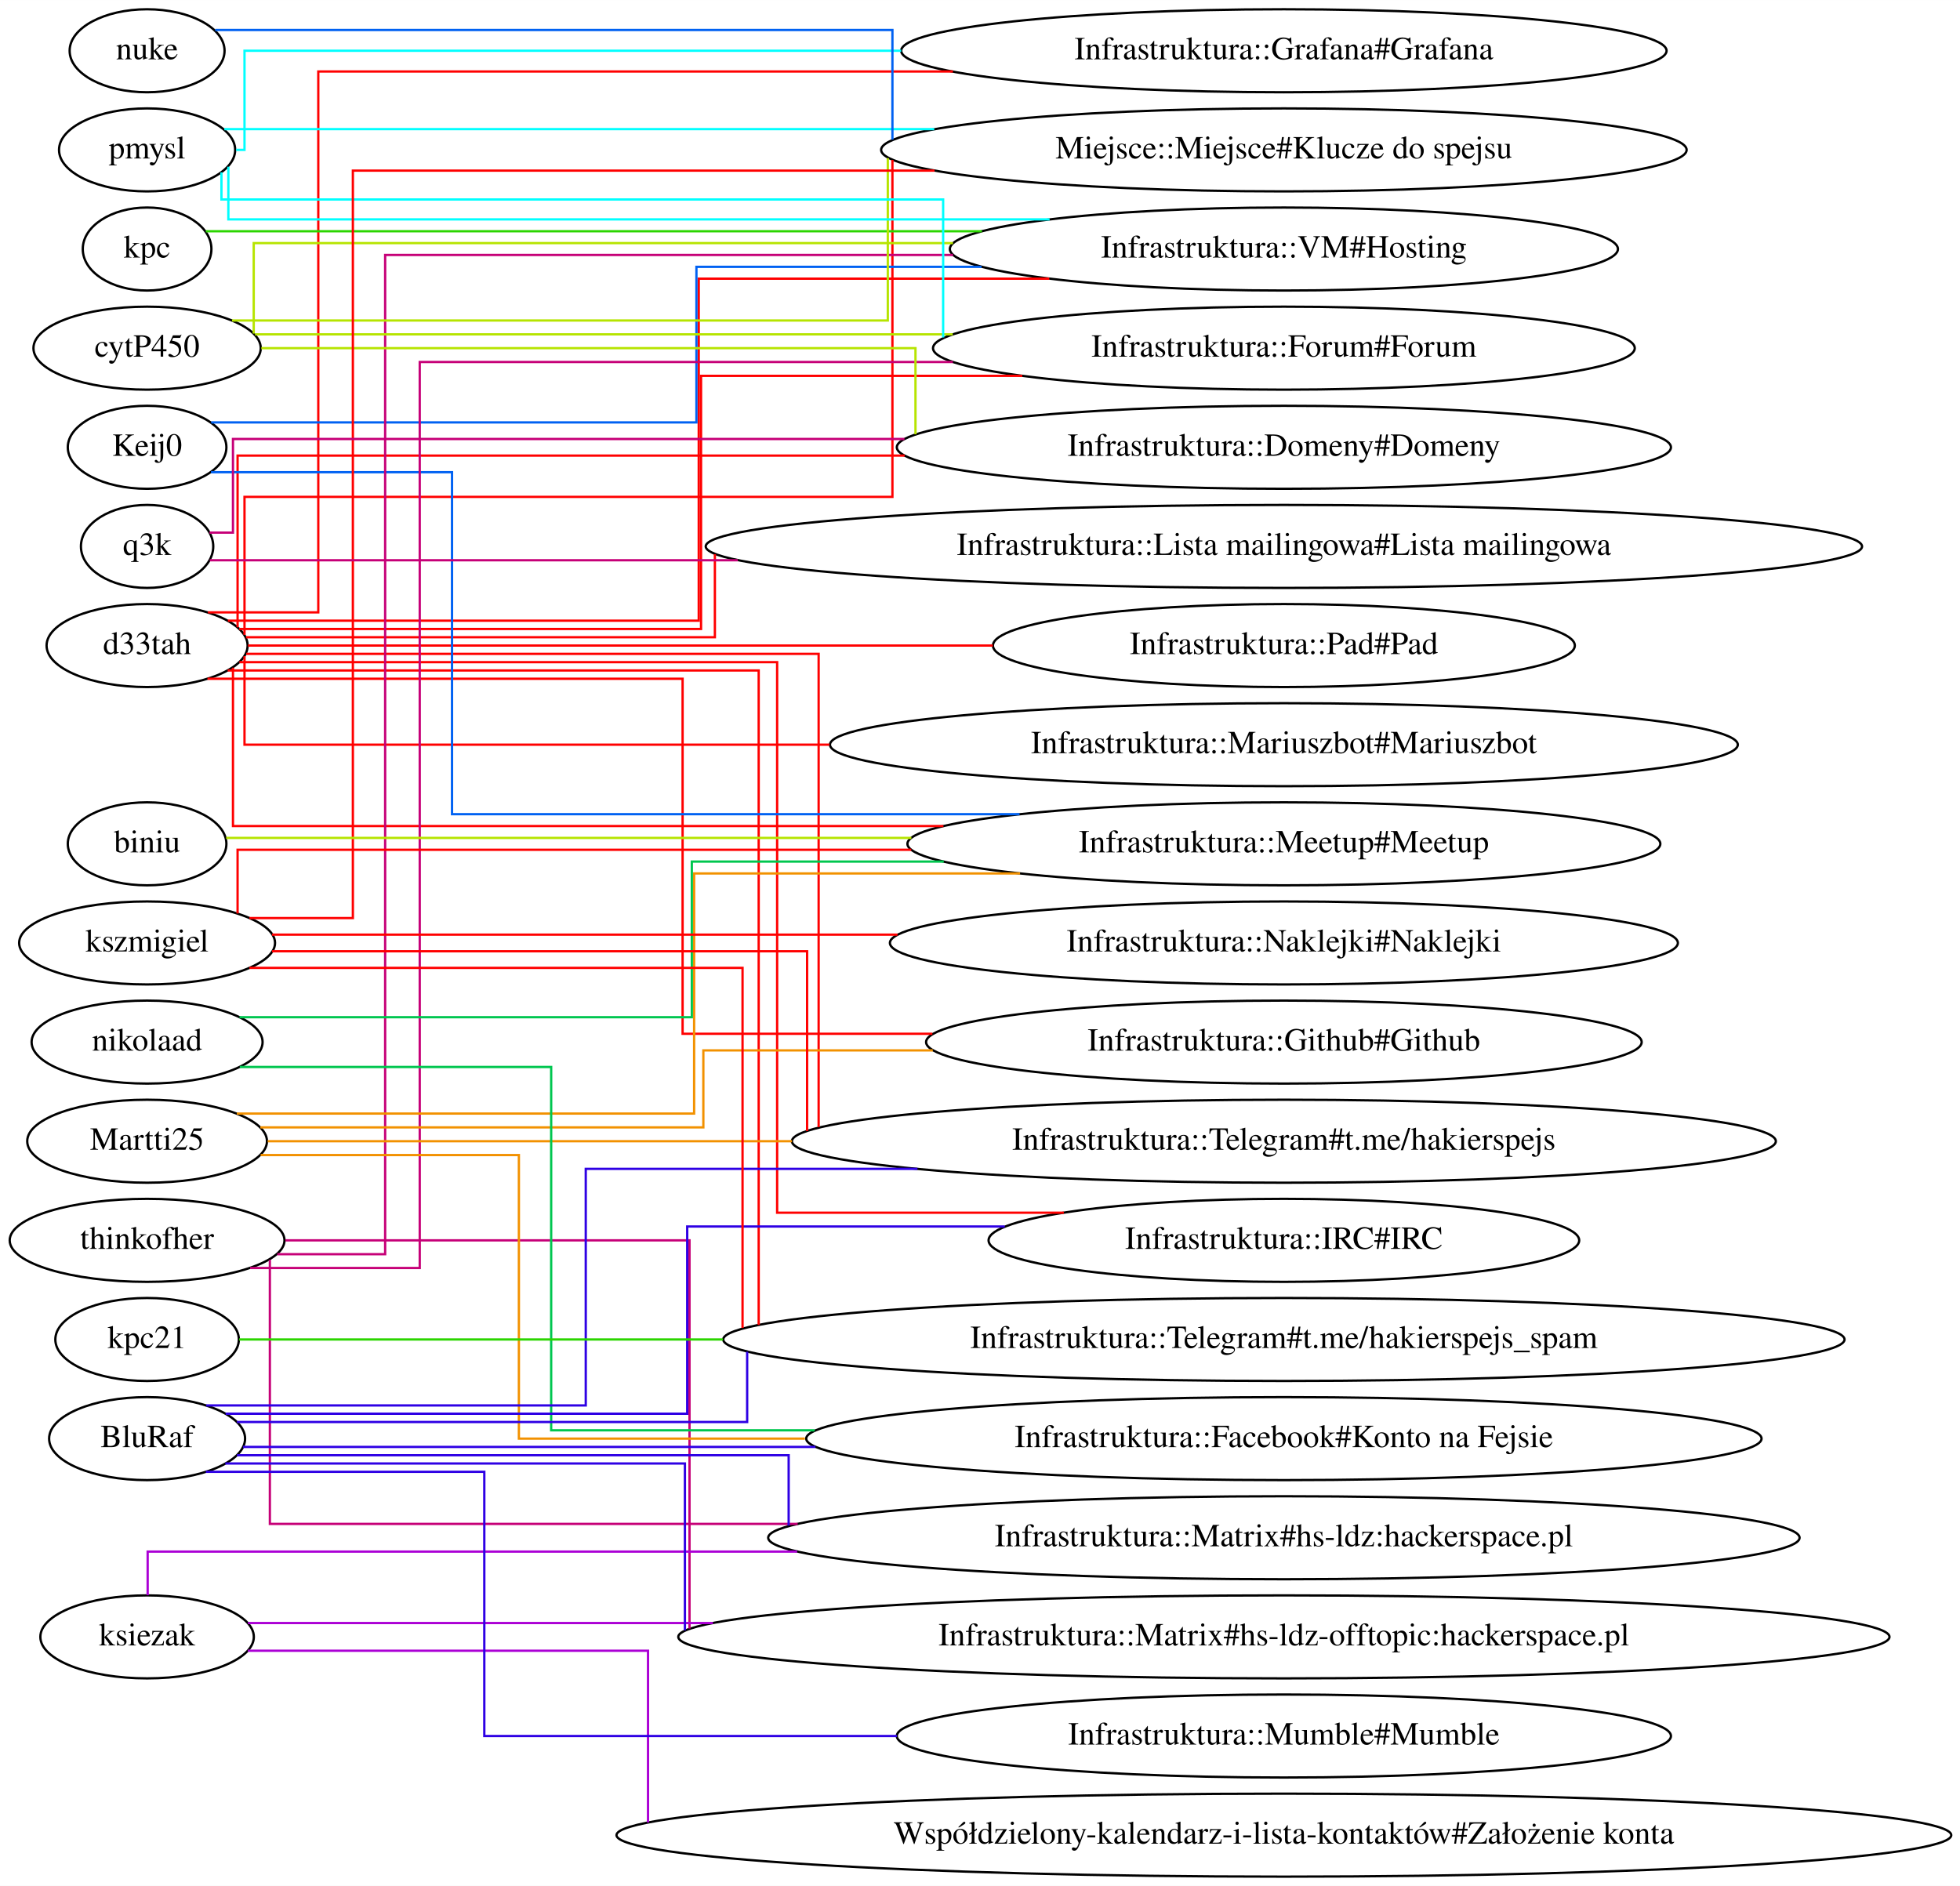
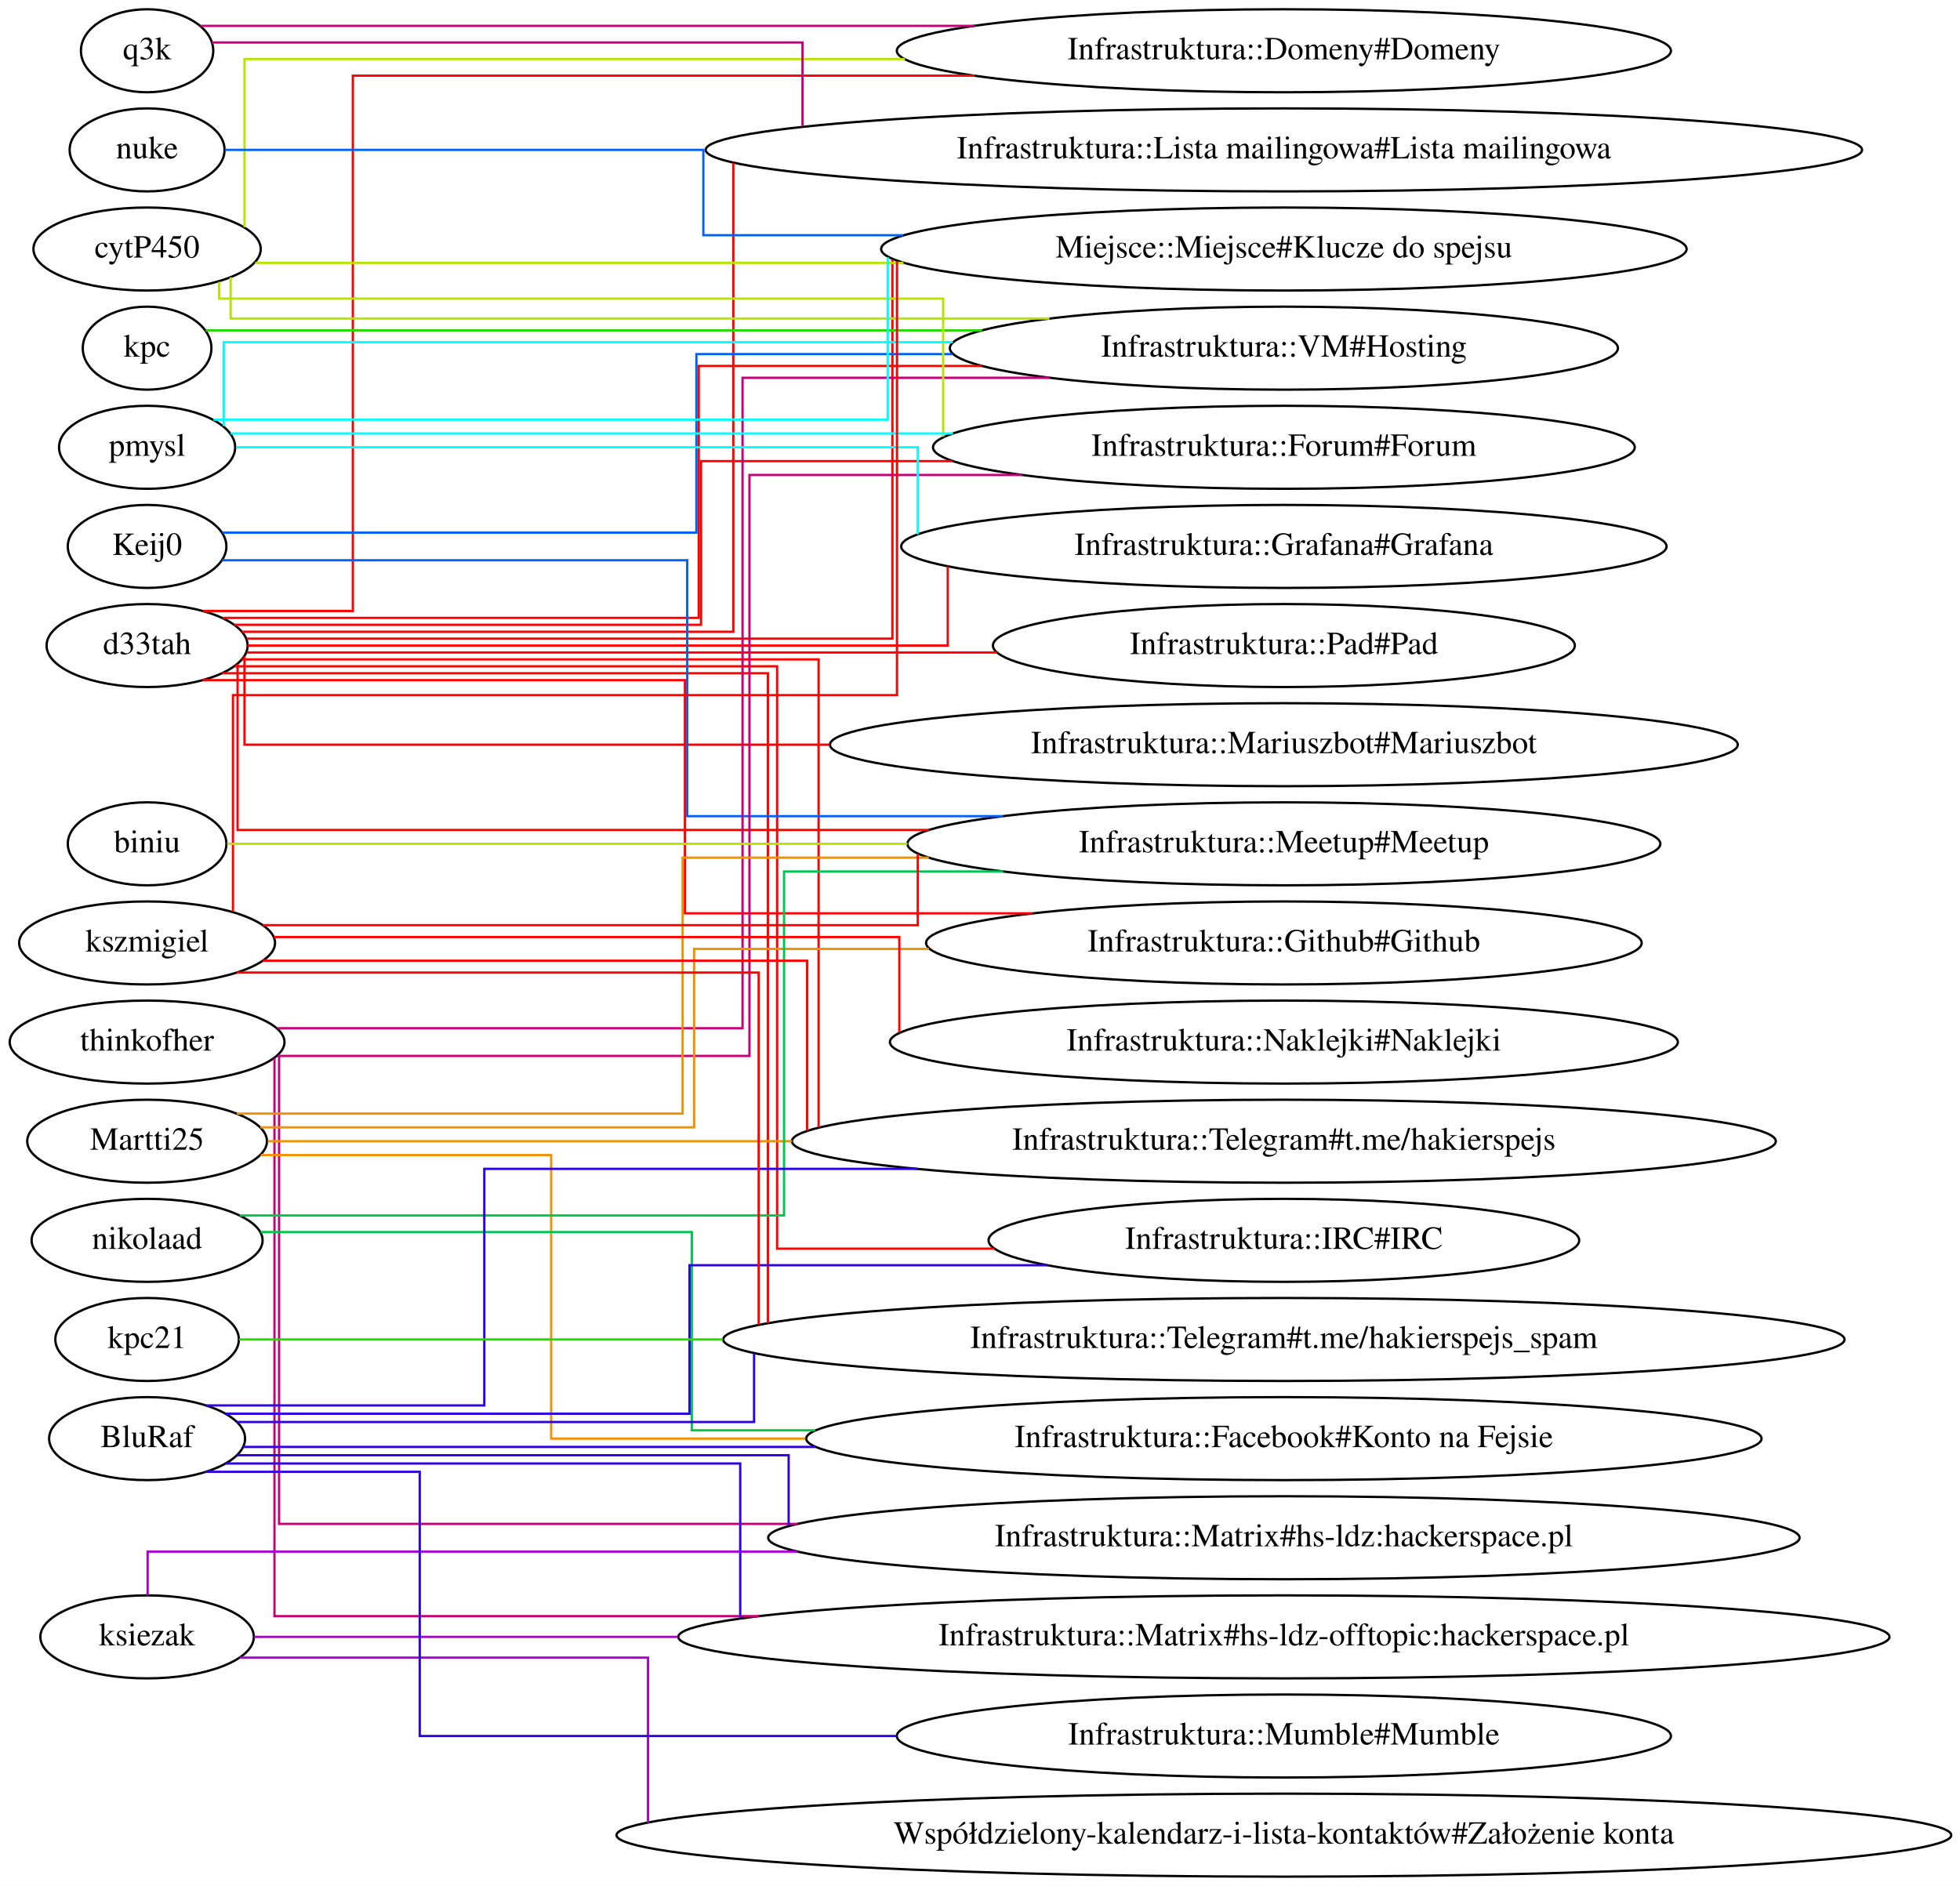
<svg xmlns="http://www.w3.org/2000/svg" width="850pt" height="818pt" viewBox="0.00 0.00 850.04 818.00">
  <g id="graph0" class="graph" transform="scale(1 1) rotate(0) translate(4 814)">
    <polygon fill="#ffffff" stroke="transparent" points="-4,4 -4,-814 846.038,-814 846.038,4 -4,4" />
    <g id="node1" class="node">
      <ellipse fill="none" stroke="#000000" cx="59.795" cy="-534" rx="43.592" ry="18" />
      <text text-anchor="middle" x="59.795" y="-530.3" font-family="Times,serif" font-size="14.00" fill="#000000">d33tah</text>
    </g>
    <g id="node2" class="node">
-       <ellipse fill="none" stroke="#000000" cx="552.814" cy="-706" rx="144.874" ry="18" />
-       <text text-anchor="middle" x="552.814" y="-702.3" font-family="Times,serif" font-size="14.00" fill="#000000">Infrastruktura::VM#Hosting</text>
+       <ellipse fill="none" stroke="#000000" cx="552.814" cy="-491" rx="196.865" ry="18" />
+       <text text-anchor="middle" x="552.814" y="-487.3" font-family="Times,serif" font-size="14.00" fill="#000000">Infrastruktura::Mariuszbot#Mariuszbot</text>
    </g>
    <g id="edge1" class="edge">
-       <path fill="none" stroke="#ff0000" d="M94.839,-544.8C161.291,-544.8 299.038,-544.8 299.038,-544.8 299.038,-544.8 299.038,-693.143 299.038,-693.143 299.038,-693.143 380.453,-693.143 451.056,-693.143" />
+       <path fill="none" stroke="#ff0000" d="M102.038,-529.398C102.038,-518.305 102.038,-491 102.038,-491 102.038,-491 234.456,-491 355.753,-491" />
    </g>
    <g id="node3" class="node">
-       <ellipse fill="none" stroke="#000000" cx="552.814" cy="-448" rx="163.271" ry="18" />
-       <text text-anchor="middle" x="552.814" y="-444.3" font-family="Times,serif" font-size="14.00" fill="#000000">Infrastruktura::Meetup#Meetup</text>
+       <ellipse fill="none" stroke="#000000" cx="552.814" cy="-663" rx="144.874" ry="18" />
+       <text text-anchor="middle" x="552.814" y="-659.3" font-family="Times,serif" font-size="14.00" fill="#000000">Infrastruktura::VM#Hosting</text>
    </g>
    <g id="edge2" class="edge">
-       <path fill="none" stroke="#ff0000" d="M97.038,-524.401C97.038,-503.496 97.038,-455.714 97.038,-455.714 97.038,-455.714 272.029,-455.714 405.151,-455.714" />
+       <path fill="none" stroke="#ff0000" d="M92.559,-546C158.082,-546 299.038,-546 299.038,-546 299.038,-546 299.038,-655.286 299.038,-655.286 299.038,-655.286 359.785,-655.286 421.837,-655.286" />
    </g>
    <g id="node4" class="node">
-       <ellipse fill="none" stroke="#000000" cx="552.814" cy="-663" rx="152.173" ry="18" />
-       <text text-anchor="middle" x="552.814" y="-659.3" font-family="Times,serif" font-size="14.00" fill="#000000">Infrastruktura::Forum#Forum</text>
+       <ellipse fill="none" stroke="#000000" cx="552.814" cy="-577" rx="165.971" ry="18" />
+       <text text-anchor="middle" x="552.814" y="-573.3" font-family="Times,serif" font-size="14.00" fill="#000000">Infrastruktura::Grafana#Grafana</text>
    </g>
    <g id="edge3" class="edge">
-       <path fill="none" stroke="#ff0000" d="M99.736,-541.2C168.05,-541.2 300.038,-541.2 300.038,-541.2 300.038,-541.2 300.038,-651 300.038,-651 300.038,-651 372.167,-651 439.365,-651" />
+       <path fill="none" stroke="#ff0000" d="M103.422,-534C196.684,-534 407.038,-534 407.038,-534 407.038,-534 407.038,-555.734 407.038,-568.298" />
    </g>
    <g id="node5" class="node">
-       <ellipse fill="none" stroke="#000000" cx="552.814" cy="-620" rx="167.87" ry="18" />
-       <text text-anchor="middle" x="552.814" y="-616.3" font-family="Times,serif" font-size="14.00" fill="#000000">Infrastruktura::Domeny#Domeny</text>
+       <ellipse fill="none" stroke="#000000" cx="552.814" cy="-792" rx="167.87" ry="18" />
+       <text text-anchor="middle" x="552.814" y="-788.3" font-family="Times,serif" font-size="14.00" fill="#000000">Infrastruktura::Domeny#Domeny</text>
    </g>
    <g id="edge4" class="edge">
-       <path fill="none" stroke="#ff0000" d="M99.038,-541.901C99.038,-562.525 99.038,-616.4 99.038,-616.4 99.038,-616.4 258.486,-616.4 388.349,-616.4" />
+       <path fill="none" stroke="#ff0000" d="M84.181,-549C110.604,-549 149.038,-549 149.038,-549 149.038,-549 149.038,-781.2 149.038,-781.2 149.038,-781.2 301.146,-781.2 418.643,-781.2" />
    </g>
    <g id="node6" class="node">
-       <ellipse fill="none" stroke="#000000" cx="552.814" cy="-233" rx="243.157" ry="18" />
-       <text text-anchor="middle" x="552.814" y="-229.3" font-family="Times,serif" font-size="14.00" fill="#000000">Infrastruktura::Telegram#t.me/hakierspejs_spam</text>
+       <ellipse fill="none" stroke="#000000" cx="552.814" cy="-749" rx="250.756" ry="18" />
+       <text text-anchor="middle" x="552.814" y="-745.3" font-family="Times,serif" font-size="14.00" fill="#000000">Infrastruktura::Lista mailingowa#Lista mailingowa</text>
    </g>
    <g id="edge5" class="edge">
-       <path fill="none" stroke="#ff0000" d="M94.743,-523.2C166.768,-523.2 325.038,-523.2 325.038,-523.2 325.038,-523.2 325.038,-281.77 325.038,-239.331" />
+       <path fill="none" stroke="#ff0000" d="M100.926,-540C172.882,-540 314.038,-540 314.038,-540 314.038,-540 314.038,-710.173 314.038,-743.41" />
    </g>
    <g id="node7" class="node">
      <ellipse fill="none" stroke="#000000" cx="552.814" cy="-276" rx="128.077" ry="18" />
      <text text-anchor="middle" x="552.814" y="-272.3" font-family="Times,serif" font-size="14.00" fill="#000000">Infrastruktura::IRC#IRC</text>
    </g>
    <g id="edge6" class="edge">
-       <path fill="none" stroke="#ff0000" d="M99.819,-526.8C175.715,-526.8 333.038,-526.8 333.038,-526.8 333.038,-526.8 333.038,-288 333.038,-288 333.038,-288 398.065,-288 457.376,-288" />
+       <path fill="none" stroke="#ff0000" d="M97.788,-525C172.868,-525 333.038,-525 333.038,-525 333.038,-525 333.038,-272.4 333.038,-272.4 333.038,-272.4 377.969,-272.4 427.199,-272.4" />
    </g>
    <g id="node8" class="node">
-       <ellipse fill="none" stroke="#000000" cx="552.814" cy="-491" rx="196.865" ry="18" />
-       <text text-anchor="middle" x="552.814" y="-487.3" font-family="Times,serif" font-size="14.00" fill="#000000">Infrastruktura::Mariuszbot#Mariuszbot</text>
+       <ellipse fill="none" stroke="#000000" cx="552.814" cy="-706" rx="174.669" ry="18" />
+       <text text-anchor="middle" x="552.814" y="-702.3" font-family="Times,serif" font-size="14.00" fill="#000000">Miejsce::Miejsce#Klucze do spejsu</text>
    </g>
    <g id="edge7" class="edge">
-       <path fill="none" stroke="#ff0000" d="M102.038,-529.398C102.038,-518.305 102.038,-491 102.038,-491 102.038,-491 234.456,-491 355.753,-491" />
+       <path fill="none" stroke="#ff0000" d="M103.053,-537C191.134,-537 383.038,-537 383.038,-537 383.038,-537 383.038,-674.604 383.038,-701.48" />
    </g>
    <g id="node9" class="node">
-       <ellipse fill="none" stroke="#000000" cx="552.814" cy="-749" rx="174.669" ry="18" />
-       <text text-anchor="middle" x="552.814" y="-745.3" font-family="Times,serif" font-size="14.00" fill="#000000">Miejsce::Miejsce#Klucze do spejsu</text>
+       <ellipse fill="none" stroke="#000000" cx="552.814" cy="-448" rx="163.271" ry="18" />
+       <text text-anchor="middle" x="552.814" y="-444.3" font-family="Times,serif" font-size="14.00" fill="#000000">Infrastruktura::Meetup#Meetup</text>
    </g>
    <g id="edge8" class="edge">
-       <path fill="none" stroke="#ff0000" d="M102.038,-538.639C102.038,-553.428 102.038,-598.5 102.038,-598.5 102.038,-598.5 383.038,-598.5 383.038,-598.5 383.038,-598.5 383.038,-719.982 383.038,-744.658" />
+       <path fill="none" stroke="#ff0000" d="M99.038,-526.037C99.038,-505.802 99.038,-454 99.038,-454 99.038,-454 267.272,-454 398.87,-454" />
    </g>
    <g id="node10" class="node">
+       <ellipse fill="none" stroke="#000000" cx="552.814" cy="-405" rx="155.173" ry="18" />
+       <text text-anchor="middle" x="552.814" y="-401.3" font-family="Times,serif" font-size="14.00" fill="#000000">Infrastruktura::Github#Github</text>
+     </g>
+     <g id="edge9" class="edge">
+       <path fill="none" stroke="#ff0000" d="M83.877,-519C143.471,-519 293.038,-519 293.038,-519 293.038,-519 293.038,-417.857 293.038,-417.857 293.038,-417.857 372.684,-417.857 443.775,-417.857" />
+     </g>
+     <g id="node11" class="node">
+       <ellipse fill="none" stroke="#000000" cx="552.814" cy="-620" rx="152.173" ry="18" />
+       <text text-anchor="middle" x="552.814" y="-616.3" font-family="Times,serif" font-size="14.00" fill="#000000">Infrastruktura::Forum#Forum</text>
+     </g>
+     <g id="edge10" class="edge">
+       <path fill="none" stroke="#ff0000" d="M97.597,-543C165.253,-543 300.038,-543 300.038,-543 300.038,-543 300.038,-614 300.038,-614 300.038,-614 352.163,-614 409.072,-614" />
+     </g>
+     <g id="node12" class="node">
+       <ellipse fill="none" stroke="#000000" cx="552.814" cy="-233" rx="243.157" ry="18" />
+       <text text-anchor="middle" x="552.814" y="-229.3" font-family="Times,serif" font-size="14.00" fill="#000000">Infrastruktura::Telegram#t.me/hakierspejs_spam</text>
+     </g>
+     <g id="edge11" class="edge">
+       <path fill="none" stroke="#ff0000" d="M92.272,-522C163.882,-522 329.038,-522 329.038,-522 329.038,-522 329.038,-284.647 329.038,-240.144" />
+     </g>
+     <g id="node13" class="node">
+       <ellipse fill="none" stroke="#000000" cx="552.814" cy="-534" rx="126.178" ry="18" />
+       <text text-anchor="middle" x="552.814" y="-530.3" font-family="Times,serif" font-size="14.00" fill="#000000">Infrastruktura::Pad#Pad</text>
+     </g>
+     <g id="edge12" class="edge">
+       <path fill="none" stroke="#ff0000" d="M103.115,-531C175.134,-531 322.082,-531 428.44,-531" />
+     </g>
+     <g id="node14" class="node">
      <ellipse fill="none" stroke="#000000" cx="552.814" cy="-319" rx="213.362" ry="18" />
      <text text-anchor="middle" x="552.814" y="-315.3" font-family="Times,serif" font-size="14.00" fill="#000000">Infrastruktura::Telegram#t.me/hakierspejs</text>
    </g>
-     <g id="edge9" class="edge">
-       <path fill="none" stroke="#ff0000" d="M102.769,-530.4C183.783,-530.4 351.038,-530.4 351.038,-530.4 351.038,-530.4 351.038,-359.76 351.038,-325.099" />
-     </g>
-     <g id="node11" class="node">
-       <ellipse fill="none" stroke="#000000" cx="552.814" cy="-792" rx="165.971" ry="18" />
-       <text text-anchor="middle" x="552.814" y="-788.3" font-family="Times,serif" font-size="14.00" fill="#000000">Infrastruktura::Grafana#Grafana</text>
-     </g>
-     <g id="edge10" class="edge">
-       <path fill="none" stroke="#ff0000" d="M86.179,-548.4C107.519,-548.4 134.038,-548.4 134.038,-548.4 134.038,-548.4 134.038,-783 134.038,-783 134.038,-783 288.054,-783 409.281,-783" />
-     </g>
-     <g id="node12" class="node">
-       <ellipse fill="none" stroke="#000000" cx="552.814" cy="-577" rx="250.756" ry="18" />
-       <text text-anchor="middle" x="552.814" y="-573.3" font-family="Times,serif" font-size="14.00" fill="#000000">Infrastruktura::Lista mailingowa#Lista mailingowa</text>
-     </g>
-     <g id="edge11" class="edge">
-       <path fill="none" stroke="#ff0000" d="M102.687,-537.6C173.237,-537.6 306.038,-537.6 306.038,-537.6 306.038,-537.6 306.038,-564.113 306.038,-573.641" />
-     </g>
-     <g id="node13" class="node">
-       <ellipse fill="none" stroke="#000000" cx="552.814" cy="-362" rx="155.173" ry="18" />
-       <text text-anchor="middle" x="552.814" y="-358.3" font-family="Times,serif" font-size="14.00" fill="#000000">Infrastruktura::Github#Github</text>
-     </g>
-     <g id="edge12" class="edge">
-       <path fill="none" stroke="#ff0000" d="M85.984,-519.6C146.722,-519.6 292.038,-519.6 292.038,-519.6 292.038,-519.6 292.038,-365.6 292.038,-365.6 292.038,-365.6 343.298,-365.6 400.365,-365.6" />
-     </g>
-     <g id="node14" class="node">
-       <ellipse fill="none" stroke="#000000" cx="552.814" cy="-534" rx="126.178" ry="18" />
-       <text text-anchor="middle" x="552.814" y="-530.3" font-family="Times,serif" font-size="14.00" fill="#000000">Infrastruktura::Pad#Pad</text>
-     </g>
    <g id="edge13" class="edge">
-       <path fill="none" stroke="#ff0000" d="M103.547,-534C175.307,-534 320.617,-534 426.612,-534" />
+       <path fill="none" stroke="#ff0000" d="M100.905,-528C181.186,-528 351.038,-528 351.038,-528 351.038,-528 351.038,-359.297 351.038,-325.03" />
    </g>
    <g id="node15" class="node">
-       <ellipse fill="none" stroke="#000000" cx="59.795" cy="-706" rx="27.895" ry="18" />
-       <text text-anchor="middle" x="59.795" y="-702.3" font-family="Times,serif" font-size="14.00" fill="#000000">kpc</text>
+       <ellipse fill="none" stroke="#000000" cx="59.795" cy="-663" rx="27.895" ry="18" />
+       <text text-anchor="middle" x="59.795" y="-659.3" font-family="Times,serif" font-size="14.00" fill="#000000">kpc</text>
    </g>
    <g id="edge14" class="edge">
-       <path fill="none" stroke="#2bd500" d="M85.263,-713.714C146.636,-713.714 306.176,-713.714 421.849,-713.714" />
+       <path fill="none" stroke="#2bd500" d="M85.263,-670.714C146.636,-670.714 306.176,-670.714 421.849,-670.714" />
    </g>
    <g id="node16" class="node">
-       <ellipse fill="none" stroke="#000000" cx="59.795" cy="-620" rx="34.394" ry="18" />
-       <text text-anchor="middle" x="59.795" y="-616.3" font-family="Times,serif" font-size="14.00" fill="#000000">Keij0</text>
+       <ellipse fill="none" stroke="#000000" cx="59.795" cy="-577" rx="34.394" ry="18" />
+       <text text-anchor="middle" x="59.795" y="-573.3" font-family="Times,serif" font-size="14.00" fill="#000000">Keij0</text>
    </g>
    <g id="edge15" class="edge">
-       <path fill="none" stroke="#0061f2" d="M87.591,-630.8C150.436,-630.8 298.038,-630.8 298.038,-630.8 298.038,-630.8 298.038,-698.286 298.038,-698.286 298.038,-698.286 359.268,-698.286 421.694,-698.286" />
+       <path fill="none" stroke="#0061f2" d="M92.422,-583C157.671,-583 298.038,-583 298.038,-583 298.038,-583 298.038,-660.429 298.038,-660.429 298.038,-660.429 351.255,-660.429 409.045,-660.429" />
    </g>
    <g id="edge16" class="edge">
-       <path fill="none" stroke="#0061f2" d="M87.517,-609.2C126.295,-609.2 192.038,-609.2 192.038,-609.2 192.038,-609.2 192.038,-460.857 192.038,-460.857 192.038,-460.857 332.526,-460.857 438.166,-460.857" />
+       <path fill="none" stroke="#0061f2" d="M92.365,-571C156.729,-571 294.038,-571 294.038,-571 294.038,-571 294.038,-460 294.038,-460 294.038,-460 363.885,-460 431.003,-460" />
    </g>
    <g id="node17" class="node">
-       <ellipse fill="none" stroke="#000000" cx="59.795" cy="-276" rx="59.59" ry="18" />
-       <text text-anchor="middle" x="59.795" y="-272.3" font-family="Times,serif" font-size="14.00" fill="#000000">thinkofher</text>
+       <ellipse fill="none" stroke="#000000" cx="59.795" cy="-362" rx="59.59" ry="18" />
+       <text text-anchor="middle" x="59.795" y="-358.3" font-family="Times,serif" font-size="14.00" fill="#000000">thinkofher</text>
    </g>
    <g id="edge18" class="edge">
-       <path fill="none" stroke="#c60077" d="M116.25,-270C140.353,-270 163.038,-270 163.038,-270 163.038,-270 163.038,-703.429 163.038,-703.429 163.038,-703.429 298.199,-703.429 409.336,-703.429" />
+       <path fill="none" stroke="#c60077" d="M116.467,-368C192.486,-368 318.038,-368 318.038,-368 318.038,-368 318.038,-650.143 318.038,-650.143 318.038,-650.143 387.752,-650.143 451.203,-650.143" />
    </g>
    <g id="edge19" class="edge">
-       <path fill="none" stroke="#c60077" d="M104.497,-264C137.982,-264 178.038,-264 178.038,-264 178.038,-264 178.038,-657 178.038,-657 178.038,-657 303.51,-657 409.255,-657" />
+       <path fill="none" stroke="#c60077" d="M116.481,-356C193.314,-356 321.038,-356 321.038,-356 321.038,-356 321.038,-608 321.038,-608 321.038,-608 380.577,-608 439.302,-608" />
    </g>
    <g id="node18" class="node">
+       <ellipse fill="none" stroke="#000000" cx="552.814" cy="-147" rx="223.66" ry="18" />
+       <text text-anchor="middle" x="552.814" y="-143.3" font-family="Times,serif" font-size="14.00" fill="#000000">Infrastruktura::Matrix#hs-ldz:hackerspace.pl</text>
+     </g>
+     <g id="edge17" class="edge">
+       <path fill="none" stroke="#c60077" d="M117.038,-356.41C117.038,-323.173 117.038,-153 117.038,-153 117.038,-153 230.713,-153 341.947,-153" />
+     </g>
+     <g id="node19" class="node">
      <ellipse fill="none" stroke="#000000" cx="552.814" cy="-104" rx="262.653" ry="18" />
      <text text-anchor="middle" x="552.814" y="-100.3" font-family="Times,serif" font-size="14.00" fill="#000000">Infrastruktura::Matrix#hs-ldz-offtopic:hackerspace.pl</text>
    </g>
-     <g id="edge17" class="edge">
-       <path fill="none" stroke="#c60077" d="M119.765,-276C189.462,-276 295.038,-276 295.038,-276 295.038,-276 295.038,-132.292 295.038,-107.593" />
-     </g>
-     <g id="node19" class="node">
-       <ellipse fill="none" stroke="#000000" cx="552.814" cy="-147" rx="223.66" ry="18" />
-       <text text-anchor="middle" x="552.814" y="-143.3" font-family="Times,serif" font-size="14.00" fill="#000000">Infrastruktura::Matrix#hs-ldz:hackerspace.pl</text>
-     </g>
    <g id="edge20" class="edge">
-       <path fill="none" stroke="#c60077" d="M113.038,-267.546C113.038,-239.756 113.038,-153 113.038,-153 113.038,-153 229.077,-153 341.942,-153" />
+       <path fill="none" stroke="#c60077" d="M115.038,-355.08C115.038,-314.865 115.038,-113 115.038,-113 115.038,-113 218.787,-113 325.271,-113" />
    </g>
    <g id="node20" class="node">
-       <ellipse fill="none" stroke="#000000" cx="59.795" cy="-663" rx="49.291" ry="18" />
-       <text text-anchor="middle" x="59.795" y="-659.3" font-family="Times,serif" font-size="14.00" fill="#000000">cytP450</text>
+       <ellipse fill="none" stroke="#000000" cx="59.795" cy="-706" rx="49.291" ry="18" />
+       <text text-anchor="middle" x="59.795" y="-702.3" font-family="Times,serif" font-size="14.00" fill="#000000">cytP450</text>
    </g>
    <g id="edge21" class="edge">
-       <path fill="none" stroke="#b6e400" d="M106.038,-669.337C106.038,-681.858 106.038,-708.571 106.038,-708.571 106.038,-708.571 278.656,-708.571 409.3,-708.571" />
+       <path fill="none" stroke="#b6e400" d="M96.038,-693.74C96.038,-685.394 96.038,-675.857 96.038,-675.857 96.038,-675.857 316.56,-675.857 451.157,-675.857" />
    </g>
    <g id="edge23" class="edge">
-       <path fill="none" stroke="#b6e400" d="M106.621,-669C175.425,-669 306.763,-669 409.205,-669" />
+       <path fill="none" stroke="#b6e400" d="M102.038,-715.452C102.038,-737.096 102.038,-788.4 102.038,-788.4 102.038,-788.4 259.65,-788.4 388.479,-788.4" />
+     </g>
+     <g id="edge24" class="edge">
+       <path fill="none" stroke="#b6e400" d="M106.621,-700C170.738,-700 289.159,-700 387.896,-700" />
    </g>
    <g id="edge22" class="edge">
-       <path fill="none" stroke="#b6e400" d="M109.325,-663C202.156,-663 393.038,-663 393.038,-663 393.038,-663 393.038,-637.277 393.038,-625.621" />
-     </g>
-     <g id="edge24" class="edge">
-       <path fill="none" stroke="#b6e400" d="M96.645,-675C181.026,-675 381.038,-675 381.038,-675 381.038,-675 381.038,-730.649 381.038,-745.431" />
+       <path fill="none" stroke="#b6e400" d="M91.038,-691.779C91.038,-687.781 91.038,-684.5 91.038,-684.5 91.038,-684.5 405.038,-684.5 405.038,-684.5 405.038,-684.5 405.038,-639.428 405.038,-624.639" />
    </g>
    <g id="node21" class="node">
-       <ellipse fill="none" stroke="#000000" cx="59.795" cy="-749" rx="38.194" ry="18" />
-       <text text-anchor="middle" x="59.795" y="-745.3" font-family="Times,serif" font-size="14.00" fill="#000000">pmysl</text>
+       <ellipse fill="none" stroke="#000000" cx="59.795" cy="-620" rx="38.194" ry="18" />
+       <text text-anchor="middle" x="59.795" y="-616.3" font-family="Times,serif" font-size="14.00" fill="#000000">pmysl</text>
    </g>
    <g id="edge25" class="edge">
-       <path fill="none" stroke="#00ffff" d="M95.038,-741.703C95.038,-732.782 95.038,-718.857 95.038,-718.857 95.038,-718.857 316.354,-718.857 451.219,-718.857" />
+       <path fill="none" stroke="#00ffff" d="M93.038,-629.222C93.038,-642.538 93.038,-665.571 93.038,-665.571 93.038,-665.571 274.326,-665.571 409.229,-665.571" />
+     </g>
+     <g id="edge26" class="edge">
+       <path fill="none" stroke="#00ffff" d="M98.463,-620C186.446,-620 394.038,-620 394.038,-620 394.038,-620 394.038,-593.755 394.038,-582.273" />
+     </g>
+     <g id="edge28" class="edge">
+       <path fill="none" stroke="#00ffff" d="M88.586,-632C167.435,-632 381.038,-632 381.038,-632 381.038,-632 381.038,-687.649 381.038,-702.431" />
    </g>
    <g id="edge27" class="edge">
-       <path fill="none" stroke="#00ffff" d="M92.038,-739.256C92.038,-733.568 92.038,-727.5 92.038,-727.5 92.038,-727.5 405.038,-727.5 405.038,-727.5 405.038,-727.5 405.038,-682.428 405.038,-667.639" />
-     </g>
-     <g id="edge28" class="edge">
-       <path fill="none" stroke="#00ffff" d="M93.294,-758C155.604,-758 292.827,-758 401.186,-758" />
-     </g>
-     <g id="edge26" class="edge">
-       <path fill="none" stroke="#00ffff" d="M98.436,-749C100.674,-749 102.038,-749 102.038,-749 102.038,-749 102.038,-792 102.038,-792 102.038,-792 258.351,-792 386.882,-792" />
+       <path fill="none" stroke="#00ffff" d="M96.048,-626C161.204,-626 301.372,-626 409.361,-626" />
    </g>
    <g id="node22" class="node">
      <ellipse fill="none" stroke="#000000" cx="59.795" cy="-104" rx="46.292" ry="18" />
      <text text-anchor="middle" x="59.795" y="-100.3" font-family="Times,serif" font-size="14.00" fill="#000000">ksiezak</text>
    </g>
-     <g id="edge29" class="edge">
-       <path fill="none" stroke="#ab00d5" d="M103.547,-110C150.091,-110 227.576,-110 305.207,-110" />
+     <g id="edge30" class="edge">
+       <path fill="none" stroke="#ab00d5" d="M60.038,-122.066C60.038,-131.459 60.038,-141 60.038,-141 60.038,-141 207.94,-141 341.688,-141" />
    </g>
    <g id="edge31" class="edge">
-       <path fill="none" stroke="#ab00d5" d="M60.038,-122.066C60.038,-131.459 60.038,-141 60.038,-141 60.038,-141 207.94,-141 341.688,-141" />
+       <path fill="none" stroke="#ab00d5" d="M106.177,-104C149.863,-104 219.04,-104 290.025,-104" />
    </g>
    <g id="node23" class="node">
      <ellipse fill="none" stroke="#000000" cx="552.814" cy="-18" rx="289.449" ry="18" />
      <text text-anchor="middle" x="552.814" y="-14.3" font-family="Times,serif" font-size="14.00" fill="#000000">Współdzielony-kalendarz-i-lista-kontaktów#Założenie konta</text>
    </g>
-     <g id="edge30" class="edge">
-       <path fill="none" stroke="#ab00d5" d="M103.496,-98C166.934,-98 277.038,-98 277.038,-98 277.038,-98 277.038,-41.573 277.038,-23.499" />
+     <g id="edge29" class="edge">
+       <path fill="none" stroke="#ab00d5" d="M99.894,-95C162.665,-95 277.038,-95 277.038,-95 277.038,-95 277.038,-41.193 277.038,-23.538" />
    </g>
    <g id="node24" class="node">
      <ellipse fill="none" stroke="#000000" cx="59.795" cy="-319" rx="51.991" ry="18" />
      <text text-anchor="middle" x="59.795" y="-315.3" font-family="Times,serif" font-size="14.00" fill="#000000">Martti25</text>
    </g>
+     <g id="edge34" class="edge">
+       <path fill="none" stroke="#f29100" d="M98.667,-331C164.781,-331 292.038,-331 292.038,-331 292.038,-331 292.038,-442 292.038,-442 292.038,-442 342.399,-442 398.858,-442" />
+     </g>
    <g id="edge33" class="edge">
-       <path fill="none" stroke="#f29100" d="M98.705,-331C166.01,-331 297.038,-331 297.038,-331 297.038,-331 297.038,-435.143 297.038,-435.143 297.038,-435.143 370.29,-435.143 438.392,-435.143" />
+       <path fill="none" stroke="#f29100" d="M108.952,-325C178.442,-325 297.038,-325 297.038,-325 297.038,-325 297.038,-402.429 297.038,-402.429 297.038,-402.429 344.693,-402.429 398.862,-402.429" />
    </g>
    <g id="edge35" class="edge">
      <path fill="none" stroke="#f29100" d="M112.09,-319C166.61,-319 255.649,-319 339.475,-319" />
-     </g>
-     <g id="edge32" class="edge">
-       <path fill="none" stroke="#f29100" d="M108.905,-325C179.441,-325 301.038,-325 301.038,-325 301.038,-325 301.038,-358.4 301.038,-358.4 301.038,-358.4 347.524,-358.4 400.546,-358.4" />
    </g>
    <g id="node25" class="node">
      <ellipse fill="none" stroke="#000000" cx="552.814" cy="-190" rx="207.163" ry="18" />
      <text text-anchor="middle" x="552.814" y="-186.3" font-family="Times,serif" font-size="14.00" fill="#000000">Infrastruktura::Facebook#Konto na Fejsie</text>
    </g>
-     <g id="edge34" class="edge">
-       <path fill="none" stroke="#f29100" d="M109.049,-313C156.468,-313 221.038,-313 221.038,-313 221.038,-313 221.038,-190 221.038,-190 221.038,-190 278.189,-190 345.051,-190" />
+     <g id="edge32" class="edge">
+       <path fill="none" stroke="#f29100" d="M109.076,-313C160.909,-313 235.038,-313 235.038,-313 235.038,-313 235.038,-190 235.038,-190 235.038,-190 284.992,-190 345.289,-190" />
    </g>
    <g id="node26" class="node">
-       <ellipse fill="none" stroke="#000000" cx="59.795" cy="-362" rx="50.091" ry="18" />
-       <text text-anchor="middle" x="59.795" y="-358.3" font-family="Times,serif" font-size="14.00" fill="#000000">nikolaad</text>
+       <ellipse fill="none" stroke="#000000" cx="59.795" cy="-276" rx="50.091" ry="18" />
+       <text text-anchor="middle" x="59.795" y="-272.3" font-family="Times,serif" font-size="14.00" fill="#000000">nikolaad</text>
+     </g>
+     <g id="edge37" class="edge">
+       <path fill="none" stroke="#00c64f" d="M99.963,-286.8C176.578,-286.8 336.038,-286.8 336.038,-286.8 336.038,-286.8 336.038,-436 336.038,-436 336.038,-436 381.705,-436 431.119,-436" />
    </g>
    <g id="edge36" class="edge">
-       <path fill="none" stroke="#00c64f" d="M99.87,-372.8C167.271,-372.8 296.038,-372.8 296.038,-372.8 296.038,-372.8 296.038,-440.286 296.038,-440.286 296.038,-440.286 348.08,-440.286 405.306,-440.286" />
-     </g>
-     <g id="edge37" class="edge">
-       <path fill="none" stroke="#00c64f" d="M99.999,-351.2C151.737,-351.2 235.038,-351.2 235.038,-351.2 235.038,-351.2 235.038,-193.6 235.038,-193.6 235.038,-193.6 287.232,-193.6 349.313,-193.6" />
+       <path fill="none" stroke="#00c64f" d="M109.031,-279.6C178.268,-279.6 296.038,-279.6 296.038,-279.6 296.038,-279.6 296.038,-193.6 296.038,-193.6 296.038,-193.6 318.224,-193.6 349.554,-193.6" />
    </g>
    <g id="node27" class="node">
      <ellipse fill="none" stroke="#000000" cx="59.795" cy="-190" rx="42.494" ry="18" />
      <text text-anchor="middle" x="59.795" y="-186.3" font-family="Times,serif" font-size="14.00" fill="#000000">BluRaf</text>
    </g>
-     <g id="edge39" class="edge">
-       <path fill="none" stroke="#2e00e4" d="M98.756,-197.2C171.355,-197.2 320.038,-197.2 320.038,-197.2 320.038,-197.2 320.038,-217.759 320.038,-227.718" />
-     </g>
-     <g id="edge40" class="edge">
-       <path fill="none" stroke="#2e00e4" d="M93.856,-200.8C158.822,-200.8 294.038,-200.8 294.038,-200.8 294.038,-200.8 294.038,-282 294.038,-282 294.038,-282 364.411,-282 431.76,-282" />
+     <g id="edge41" class="edge">
+       <path fill="none" stroke="#2e00e4" d="M93.75,-200.8C158.896,-200.8 295.038,-200.8 295.038,-200.8 295.038,-200.8 295.038,-265.2 295.038,-265.2 295.038,-265.2 378.308,-265.2 450.193,-265.2" />
    </g>
    <g id="edge42" class="edge">
-       <path fill="none" stroke="#2e00e4" d="M85.452,-204.4C137.38,-204.4 250.038,-204.4 250.038,-204.4 250.038,-204.4 250.038,-307 250.038,-307 250.038,-307 320.789,-307 393.889,-307" />
+       <path fill="none" stroke="#2e00e4" d="M98.637,-197.2C171.863,-197.2 323.038,-197.2 323.038,-197.2 323.038,-197.2 323.038,-216.92 323.038,-227.088" />
    </g>
    <g id="edge44" class="edge">
-       <path fill="none" stroke="#2e00e4" d="M93.71,-179.2C158.4,-179.2 293.038,-179.2 293.038,-179.2 293.038,-179.2 293.038,-120.592 293.038,-106.856" />
+       <path fill="none" stroke="#2e00e4" d="M85.268,-204.4C127.168,-204.4 206.038,-204.4 206.038,-204.4 206.038,-204.4 206.038,-307 206.038,-307 206.038,-307 302.652,-307 393.888,-307" />
    </g>
    <g id="edge38" class="edge">
      <path fill="none" stroke="#2e00e4" d="M98.776,-182.8C175.353,-182.8 338.038,-182.8 338.038,-182.8 338.038,-182.8 338.038,-162.241 338.038,-152.282" />
    </g>
-     <g id="edge43" class="edge">
+     <g id="edge40" class="edge">
+       <path fill="none" stroke="#2e00e4" d="M93.689,-179.2C163.542,-179.2 317.038,-179.2 317.038,-179.2 317.038,-179.2 317.038,-131.447 317.038,-112.048" />
+     </g>
+     <g id="edge39" class="edge">
      <path fill="none" stroke="#2e00e4" d="M101.404,-186.4C156.424,-186.4 257.23,-186.4 349.645,-186.4" />
    </g>
    <g id="node28" class="node">
      <ellipse fill="none" stroke="#000000" cx="552.814" cy="-61" rx="167.87" ry="18" />
      <text text-anchor="middle" x="552.814" y="-57.3" font-family="Times,serif" font-size="14.00" fill="#000000">Infrastruktura::Mumble#Mumble</text>
    </g>
-     <g id="edge41" class="edge">
-       <path fill="none" stroke="#2e00e4" d="M85.268,-175.6C127.168,-175.6 206.038,-175.6 206.038,-175.6 206.038,-175.6 206.038,-61 206.038,-61 206.038,-61 296.497,-61 385.013,-61" />
+     <g id="edge43" class="edge">
+       <path fill="none" stroke="#2e00e4" d="M85.161,-175.6C119.905,-175.6 178.038,-175.6 178.038,-175.6 178.038,-175.6 178.038,-61 178.038,-61 178.038,-61 285.175,-61 384.884,-61" />
    </g>
    <g id="node29" class="node">
      <ellipse fill="none" stroke="#000000" cx="59.795" cy="-405" rx="55.491" ry="18" />
      <text text-anchor="middle" x="59.795" y="-401.3" font-family="Times,serif" font-size="14.00" fill="#000000">kszmigiel</text>
    </g>
+     <g id="edge47" class="edge">
+       <path fill="none" stroke="#ff0000" d="M97.038,-418.615C97.038,-447.542 97.038,-512.5 97.038,-512.5 97.038,-512.5 385.038,-512.5 385.038,-512.5 385.038,-512.5 385.038,-670.052 385.038,-700.824" />
+     </g>
+     <g id="edge46" class="edge">
+       <path fill="none" stroke="#ff0000" d="M109.834,-412.714C203.077,-412.714 394.038,-412.714 394.038,-412.714 394.038,-412.714 394.038,-434.251 394.038,-443.673" />
+     </g>
+     <g id="edge48" class="edge">
+       <path fill="none" stroke="#ff0000" d="M98.647,-392.143C172.321,-392.143 325.038,-392.143 325.038,-392.143 325.038,-392.143 325.038,-269.209 325.038,-239.436" />
+     </g>
+     <g id="edge49" class="edge">
+       <path fill="none" stroke="#ff0000" d="M109.982,-397.286C192.075,-397.286 346.038,-397.286 346.038,-397.286 346.038,-397.286 346.038,-340.516 346.038,-323.663" />
+     </g>
+     <g id="node30" class="node">
+       <ellipse fill="none" stroke="#000000" cx="552.814" cy="-362" rx="170.87" ry="18" />
+       <text text-anchor="middle" x="552.814" y="-358.3" font-family="Times,serif" font-size="14.00" fill="#000000">Infrastruktura::Naklejki#Naklejki</text>
+     </g>
    <g id="edge45" class="edge">
-       <path fill="none" stroke="#ff0000" d="M99.038,-417.792C99.038,-429.636 99.038,-445.429 99.038,-445.429 99.038,-445.429 260.859,-445.429 391.232,-445.429" />
-     </g>
-     <g id="edge47" class="edge">
-       <path fill="none" stroke="#ff0000" d="M104.188,-394.2C178.024,-394.2 318.038,-394.2 318.038,-394.2 318.038,-394.2 318.038,-265.21 318.038,-238.001" />
-     </g>
-     <g id="edge48" class="edge">
-       <path fill="none" stroke="#ff0000" d="M104.155,-415.8C126.553,-415.8 149.038,-415.8 149.038,-415.8 149.038,-415.8 149.038,-740 149.038,-740 149.038,-740 286.741,-740 401.314,-740" />
-     </g>
-     <g id="edge49" class="edge">
-       <path fill="none" stroke="#ff0000" d="M113.971,-401.4C196.956,-401.4 346.038,-401.4 346.038,-401.4 346.038,-401.4 346.038,-340.546 346.038,-323.43" />
-     </g>
-     <g id="node30" class="node">
-       <ellipse fill="none" stroke="#000000" cx="552.814" cy="-405" rx="170.87" ry="18" />
-       <text text-anchor="middle" x="552.814" y="-401.3" font-family="Times,serif" font-size="14.00" fill="#000000">Infrastruktura::Naklejki#Naklejki</text>
-     </g>
-     <g id="edge46" class="edge">
-       <path fill="none" stroke="#ff0000" d="M113.967,-408.6C178.879,-408.6 290.723,-408.6 385.252,-408.6" />
+       <path fill="none" stroke="#ff0000" d="M114.769,-407.571C207.745,-407.571 386.038,-407.571 386.038,-407.571 386.038,-407.571 386.038,-377.487 386.038,-366.206" />
    </g>
    <g id="node31" class="node">
      <ellipse fill="none" stroke="#000000" cx="59.795" cy="-233" rx="39.794" ry="18" />
      <text text-anchor="middle" x="59.795" y="-229.3" font-family="Times,serif" font-size="14.00" fill="#000000">kpc21</text>
    </g>
    <g id="edge50" class="edge">
      <path fill="none" stroke="#2bd500" d="M99.723,-233C146.602,-233 228.316,-233 309.558,-233" />
    </g>
    <g id="node32" class="node">
-       <ellipse fill="none" stroke="#000000" cx="59.795" cy="-792" rx="33.595" ry="18" />
-       <text text-anchor="middle" x="59.795" y="-788.3" font-family="Times,serif" font-size="14.00" fill="#000000">nuke</text>
+       <ellipse fill="none" stroke="#000000" cx="59.795" cy="-749" rx="33.595" ry="18" />
+       <text text-anchor="middle" x="59.795" y="-745.3" font-family="Times,serif" font-size="14.00" fill="#000000">nuke</text>
    </g>
    <g id="edge51" class="edge">
-       <path fill="none" stroke="#0061f2" d="M89.337,-801C169.134,-801 383.038,-801 383.038,-801 383.038,-801 383.038,-766.009 383.038,-753.433" />
+       <path fill="none" stroke="#0061f2" d="M93.593,-749C159.986,-749 301.038,-749 301.038,-749 301.038,-749 301.038,-712 301.038,-712 301.038,-712 340.228,-712 387.685,-712" />
    </g>
    <g id="node33" class="node">
-       <ellipse fill="none" stroke="#000000" cx="59.795" cy="-577" rx="28.695" ry="18" />
-       <text text-anchor="middle" x="59.795" y="-573.3" font-family="Times,serif" font-size="14.00" fill="#000000">q3k</text>
+       <ellipse fill="none" stroke="#000000" cx="59.795" cy="-792" rx="28.695" ry="18" />
+       <text text-anchor="middle" x="59.795" y="-788.3" font-family="Times,serif" font-size="14.00" fill="#000000">q3k</text>
    </g>
    <g id="edge52" class="edge">
-       <path fill="none" stroke="#c60077" d="M86.861,-583C92.637,-583 97.038,-583 97.038,-583 97.038,-583 97.038,-623.6 97.038,-623.6 97.038,-623.6 257.717,-623.6 388.268,-623.6" />
+       <path fill="none" stroke="#c60077" d="M82.913,-802.8C141.929,-802.8 301.742,-802.8 418.659,-802.8" />
    </g>
    <g id="edge53" class="edge">
-       <path fill="none" stroke="#c60077" d="M87.004,-571C131.667,-571 224.713,-571 315.986,-571" />
+       <path fill="none" stroke="#c60077" d="M87.827,-795.6C159.537,-795.6 344.038,-795.6 344.038,-795.6 344.038,-795.6 344.038,-773.071 344.038,-759.342" />
    </g>
    <g id="node34" class="node">
      <ellipse fill="none" stroke="#000000" cx="59.795" cy="-448" rx="34.394" ry="18" />
      <text text-anchor="middle" x="59.795" y="-444.3" font-family="Times,serif" font-size="14.00" fill="#000000">biniu</text>
    </g>
    <g id="edge54" class="edge">
-       <path fill="none" stroke="#b6e400" d="M94.071,-450.571C154.833,-450.571 285.039,-450.571 391.264,-450.571" />
+       <path fill="none" stroke="#b6e400" d="M94.463,-448C155.067,-448 283.888,-448 389.572,-448" />
    </g>
  </g>
</svg>
